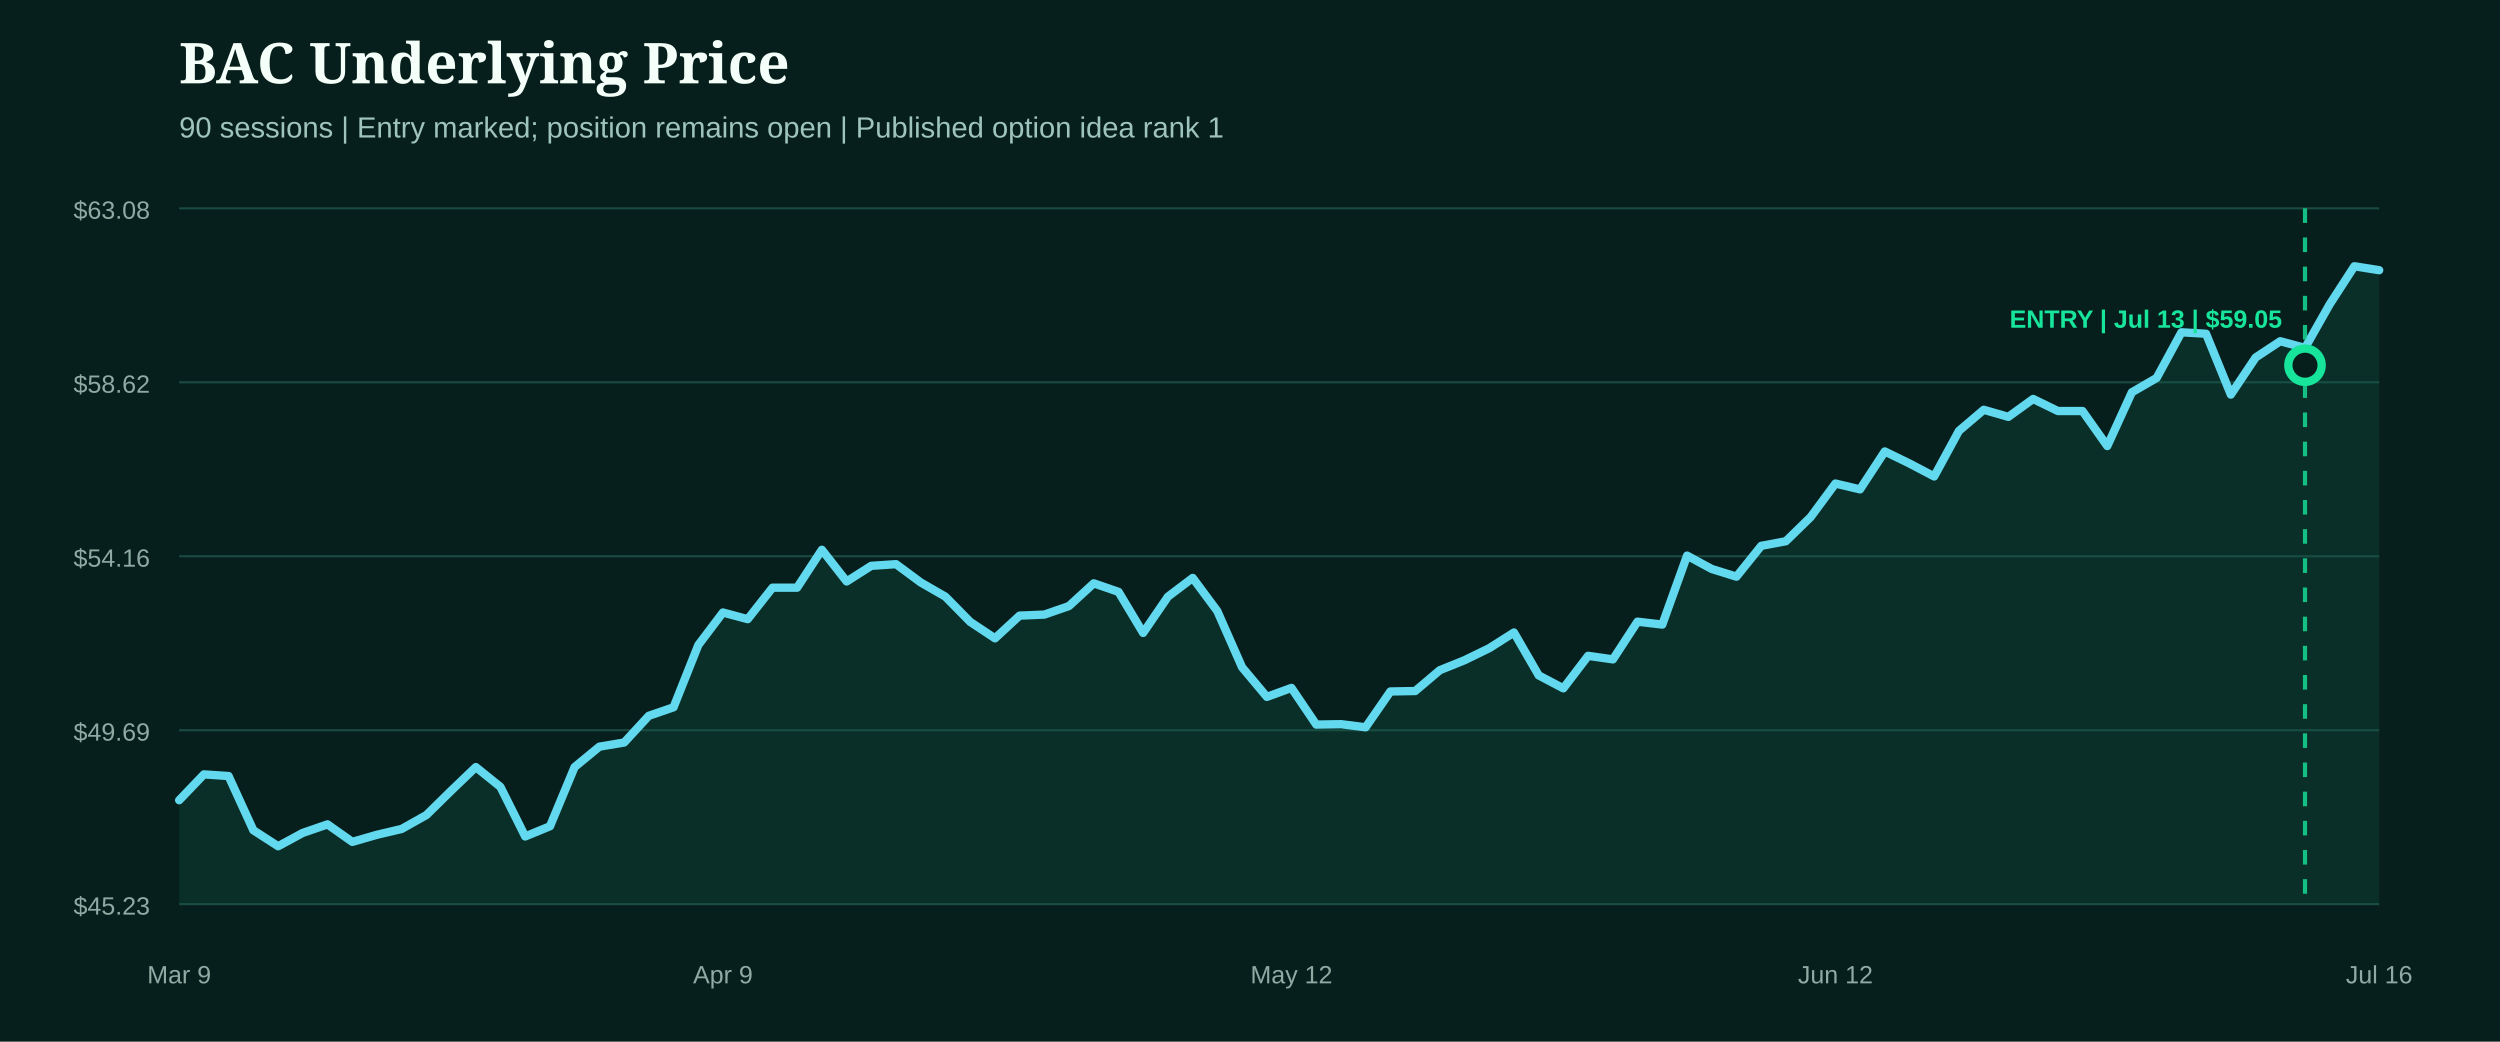
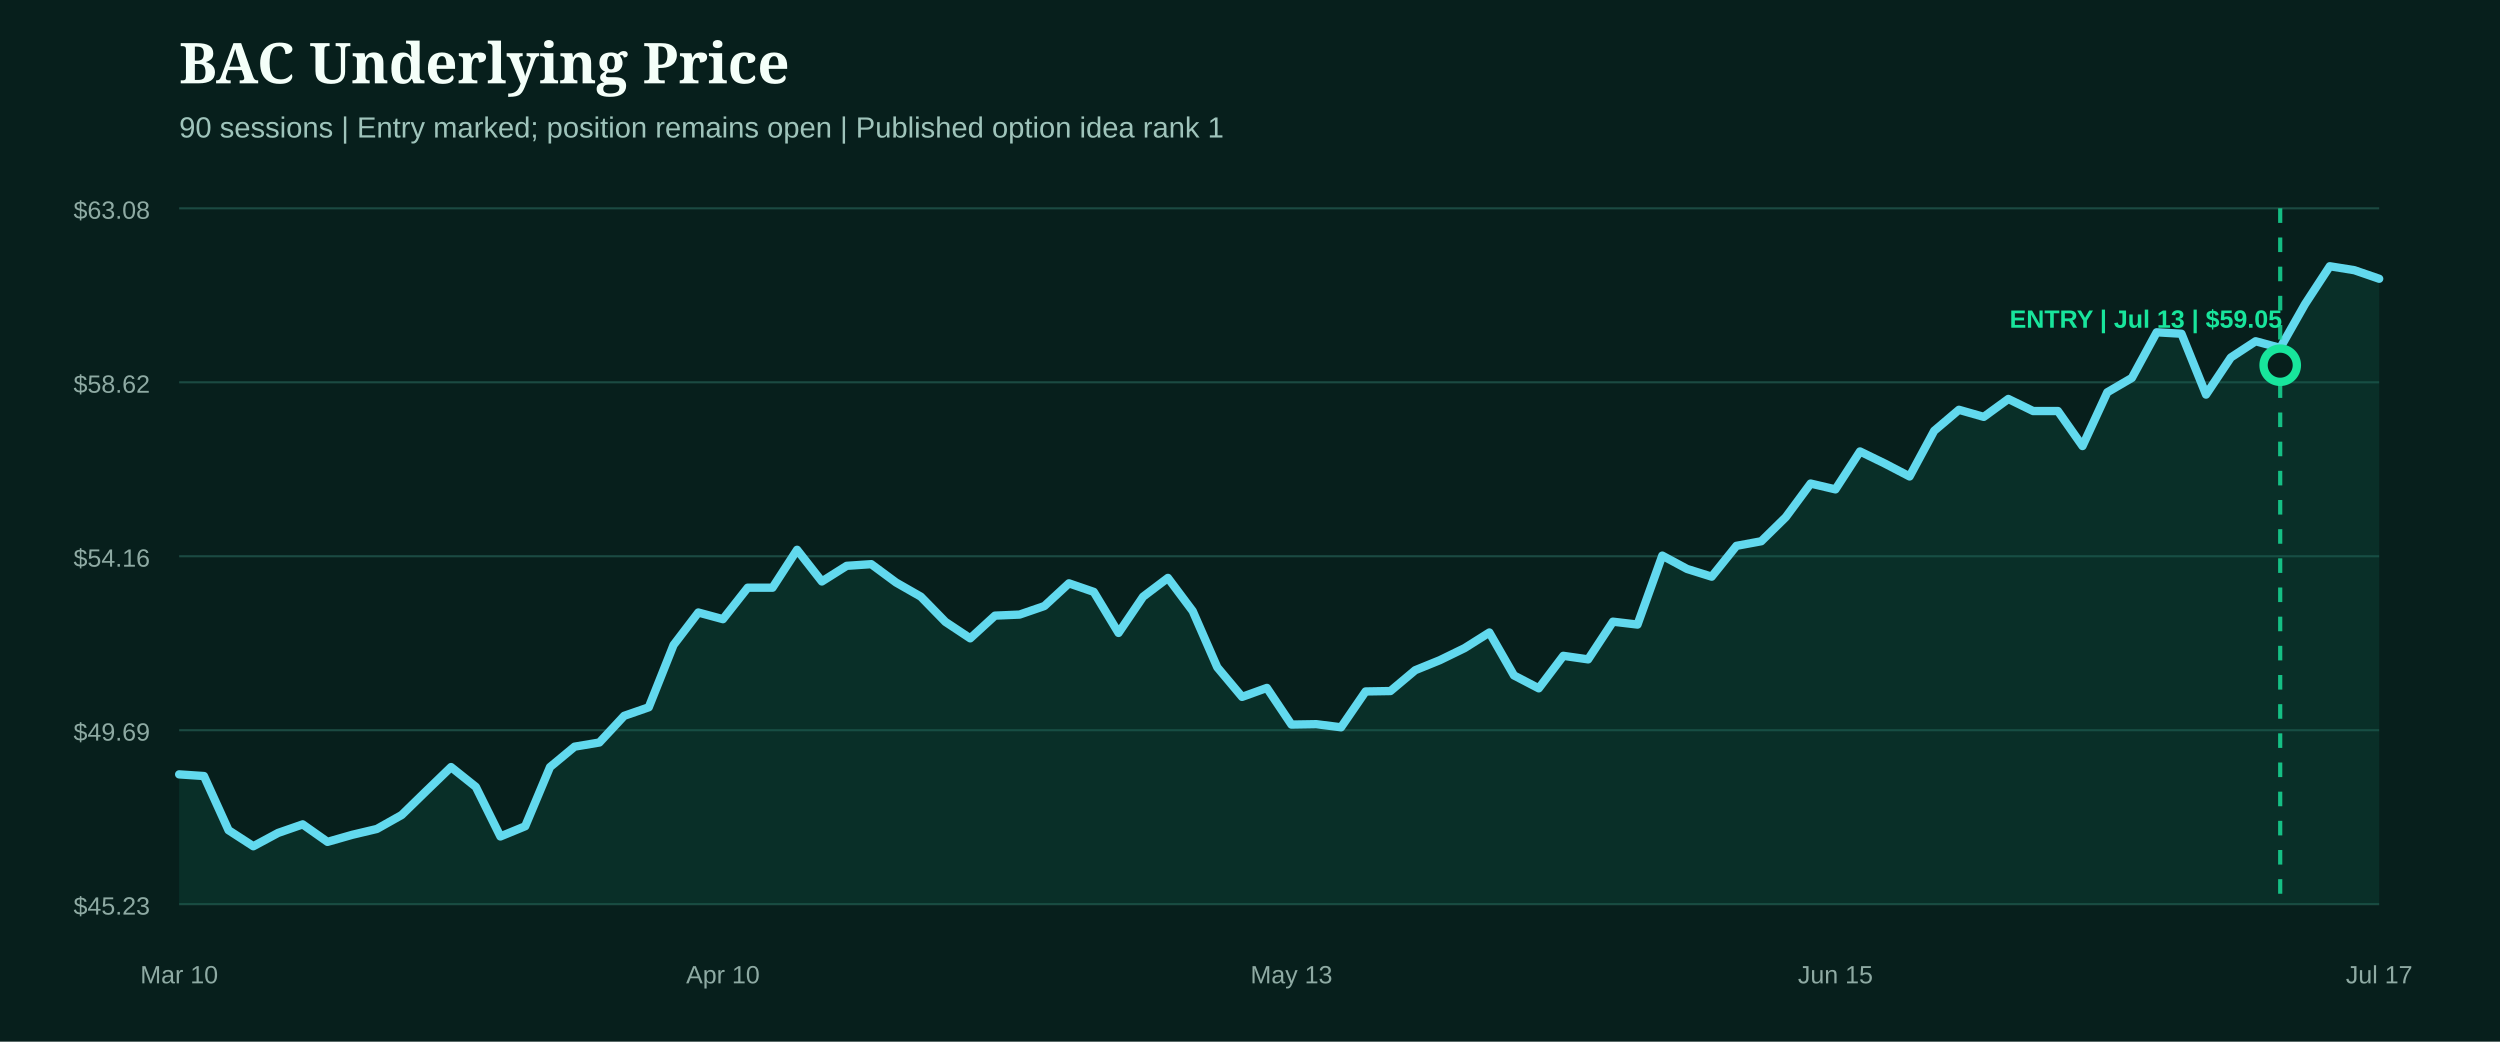
<svg xmlns="http://www.w3.org/2000/svg" width="1200" height="500" viewBox="0 0 1200 500" role="img" aria-label="BAC underlying price from entry">
  <rect width="1200" height="500" fill="#071f1c" />
  <style>.head{fill:#f4fff9;font:800 27px Georgia,serif}.sub{fill:#9fc4bb;font:14px Arial,sans-serif}.axis{fill:#8eaaa3;font:12px Arial,sans-serif}.marker{font:800 12px Arial,sans-serif}</style>
  <text x="86" y="40" class="head">BAC Underlying Price</text>
  <text x="86" y="66" class="sub">90 sessions | Entry marked; position remains open | Published option idea rank 1</text>
  <line x1="86" x2="1142" y1="100.0" y2="100.0" stroke="#1b4a42" stroke-width="1" />
  <text x="72" y="105.0" text-anchor="end" class="axis">$63.08</text>
  <line x1="86" x2="1142" y1="183.5" y2="183.5" stroke="#1b4a42" stroke-width="1" />
  <text x="72" y="188.5" text-anchor="end" class="axis">$58.62</text>
  <line x1="86" x2="1142" y1="267.0" y2="267.0" stroke="#1b4a42" stroke-width="1" />
  <text x="72" y="272.0" text-anchor="end" class="axis">$54.16</text>
  <line x1="86" x2="1142" y1="350.5" y2="350.5" stroke="#1b4a42" stroke-width="1" />
  <text x="72" y="355.5" text-anchor="end" class="axis">$49.69</text>
  <line x1="86" x2="1142" y1="434.0" y2="434.0" stroke="#1b4a42" stroke-width="1" />
  <text x="72" y="439.0" text-anchor="end" class="axis">$45.23</text>
-   <path d="M86.0,384.1 L97.9,371.7 L109.7,372.5 L121.6,398.5 L133.5,406.2 L145.3,399.8 L157.2,395.7 L169.1,404.1 L180.9,400.7 L192.8,397.9 L204.7,391.2 L216.5,379.6 L228.4,368.2 L240.2,377.7 L252.1,401.5 L264.0,396.6 L275.8,368.2 L287.7,358.4 L299.6,356.4 L311.4,343.6 L323.3,339.5 L335.2,309.6 L347.0,294.0 L358.9,297.2 L370.8,282.1 L382.6,282.1 L394.5,263.9 L406.4,279.1 L418.2,271.6 L430.1,270.8 L442.0,279.6 L453.8,286.4 L465.7,298.5 L477.6,306.4 L489.4,295.5 L501.3,295.0 L513.1,290.9 L525.0,280.0 L536.9,284.1 L548.7,303.8 L560.6,286.4 L572.5,277.4 L584.3,293.3 L596.2,320.3 L608.1,334.5 L619.9,330.2 L631.8,347.8 L643.7,347.6 L655.5,349.1 L667.4,331.9 L679.3,331.7 L691.1,321.7 L703.0,316.9 L714.9,311.1 L726.7,303.6 L738.6,324.2 L750.4,330.4 L762.3,314.8 L774.2,316.5 L786.0,298.4 L797.9,299.8 L809.8,266.7 L821.6,273.1 L833.5,276.8 L845.4,262.0 L857.2,259.8 L869.1,248.2 L881.0,232.1 L892.8,234.9 L904.7,216.7 L916.6,222.5 L928.4,228.7 L940.3,206.8 L952.2,196.7 L964.0,200.1 L975.9,191.5 L987.8,197.3 L999.6,197.3 L1011.5,214.1 L1023.3,188.3 L1035.2,181.4 L1047.1,159.5 L1058.9,160.2 L1070.8,189.4 L1082.7,171.6 L1094.5,163.8 L1106.4,167.0 L1118.3,146.0 L1130.1,127.8 L1142.0,129.7 L1142.0,434.0 L86.0,434.0 Z" fill="#0f5949" opacity="0.28" />
-   <path d="M86.0,384.1 L97.9,371.7 L109.7,372.5 L121.6,398.5 L133.5,406.2 L145.3,399.8 L157.2,395.7 L169.1,404.1 L180.9,400.7 L192.8,397.9 L204.7,391.2 L216.5,379.6 L228.4,368.2 L240.2,377.7 L252.1,401.5 L264.0,396.6 L275.8,368.2 L287.7,358.4 L299.6,356.4 L311.4,343.6 L323.3,339.5 L335.2,309.6 L347.0,294.0 L358.9,297.2 L370.8,282.1 L382.6,282.1 L394.5,263.9 L406.4,279.1 L418.2,271.6 L430.1,270.8 L442.0,279.6 L453.8,286.4 L465.7,298.5 L477.6,306.4 L489.4,295.5 L501.3,295.0 L513.1,290.9 L525.0,280.0 L536.9,284.1 L548.7,303.8 L560.6,286.4 L572.5,277.4 L584.3,293.3 L596.2,320.3 L608.1,334.5 L619.9,330.2 L631.8,347.8 L643.7,347.6 L655.5,349.1 L667.4,331.9 L679.3,331.7 L691.1,321.7 L703.0,316.9 L714.9,311.1 L726.7,303.6 L738.6,324.2 L750.4,330.4 L762.3,314.8 L774.2,316.5 L786.0,298.4 L797.9,299.8 L809.8,266.7 L821.6,273.1 L833.5,276.8 L845.4,262.0 L857.2,259.8 L869.1,248.2 L881.0,232.1 L892.8,234.9 L904.7,216.7 L916.6,222.5 L928.4,228.7 L940.3,206.8 L952.2,196.7 L964.0,200.1 L975.9,191.5 L987.8,197.3 L999.6,197.3 L1011.5,214.1 L1023.3,188.3 L1035.2,181.4 L1047.1,159.5 L1058.9,160.2 L1070.8,189.4 L1082.7,171.6 L1094.5,163.8 L1106.4,167.0 L1118.3,146.0 L1130.1,127.8 L1142.0,129.7" fill="none" stroke="#62d9ee" stroke-width="4" stroke-linecap="round" stroke-linejoin="round" />
+   <path d="M86.0,371.7 L97.9,372.5 L109.7,398.5 L121.6,406.2 L133.5,399.8 L145.3,395.7 L157.2,404.1 L169.1,400.7 L180.9,397.9 L192.8,391.2 L204.7,379.6 L216.5,368.2 L228.4,377.7 L240.2,401.5 L252.1,396.6 L264.0,368.2 L275.8,358.4 L287.7,356.4 L299.6,343.6 L311.4,339.5 L323.3,309.6 L335.2,294.0 L347.0,297.2 L358.9,282.1 L370.8,282.1 L382.6,263.9 L394.5,279.1 L406.4,271.6 L418.2,270.8 L430.1,279.6 L442.0,286.4 L453.8,298.5 L465.7,306.4 L477.6,295.5 L489.4,295.0 L501.3,290.9 L513.1,280.0 L525.0,284.1 L536.9,303.8 L548.7,286.4 L560.6,277.4 L572.5,293.3 L584.3,320.3 L596.2,334.5 L608.1,330.2 L619.9,347.8 L631.8,347.6 L643.7,349.1 L655.5,331.9 L667.4,331.7 L679.3,321.7 L691.1,316.9 L703.0,311.1 L714.9,303.6 L726.7,324.2 L738.6,330.4 L750.4,314.8 L762.3,316.5 L774.2,298.4 L786.0,299.8 L797.9,266.7 L809.8,273.1 L821.6,276.8 L833.5,262.0 L845.4,259.8 L857.2,248.2 L869.1,232.1 L881.0,234.9 L892.8,216.7 L904.7,222.5 L916.6,228.7 L928.4,206.8 L940.3,196.7 L952.2,200.1 L964.0,191.5 L975.9,197.3 L987.8,197.3 L999.6,214.1 L1011.5,188.3 L1023.3,181.4 L1035.2,159.5 L1047.1,160.2 L1058.9,189.4 L1070.8,171.6 L1082.7,163.8 L1094.5,167.0 L1106.4,146.0 L1118.3,127.8 L1130.1,129.7 L1142.0,133.8 L1142.0,434.0 L86.0,434.0 Z" fill="#0f5949" opacity="0.28" />
+   <path d="M86.0,371.7 L97.9,372.5 L109.7,398.5 L121.6,406.2 L133.5,399.8 L145.3,395.7 L157.2,404.1 L169.1,400.7 L180.9,397.9 L192.8,391.2 L204.7,379.6 L216.5,368.2 L228.4,377.7 L240.2,401.5 L252.1,396.6 L264.0,368.2 L275.8,358.4 L287.7,356.4 L299.6,343.6 L311.4,339.5 L323.3,309.6 L335.2,294.0 L347.0,297.2 L358.9,282.1 L370.8,282.1 L382.6,263.9 L394.5,279.1 L406.4,271.6 L418.2,270.8 L430.1,279.6 L442.0,286.4 L453.8,298.5 L465.7,306.4 L477.6,295.5 L489.4,295.0 L501.3,290.9 L513.1,280.0 L525.0,284.1 L536.9,303.8 L548.7,286.4 L560.6,277.4 L572.5,293.3 L584.3,320.3 L596.2,334.5 L608.1,330.2 L619.9,347.8 L631.8,347.6 L643.7,349.1 L655.5,331.9 L667.4,331.7 L679.3,321.7 L691.1,316.9 L703.0,311.1 L714.9,303.6 L726.7,324.2 L738.6,330.4 L750.4,314.8 L762.3,316.5 L774.2,298.4 L786.0,299.8 L797.9,266.7 L809.8,273.1 L821.6,276.8 L833.5,262.0 L845.4,259.8 L857.2,248.2 L869.1,232.1 L881.0,234.9 L892.8,216.7 L904.7,222.5 L916.6,228.7 L928.4,206.8 L940.3,196.7 L952.2,200.1 L964.0,191.5 L975.9,197.3 L987.8,197.3 L999.6,214.1 L1011.5,188.3 L1023.3,181.4 L1035.2,159.5 L1047.1,160.2 L1058.9,189.4 L1070.8,171.6 L1082.7,163.8 L1094.5,167.0 L1106.4,146.0 L1118.3,127.8 L1130.1,129.7 L1142.0,133.8" fill="none" stroke="#62d9ee" stroke-width="4" stroke-linecap="round" stroke-linejoin="round" />
  <g>
-     <line x1="1106.4" x2="1106.4" y1="100" y2="434" stroke="#18e59c" stroke-width="2" stroke-dasharray="7 7" opacity="0.8" />
-     <circle cx="1106.4" cy="175.3" r="8" fill="#071f1c" stroke="#18e59c" stroke-width="4" />
+     <line x1="1094.5" x2="1094.5" y1="100" y2="434" stroke="#18e59c" stroke-width="2" stroke-dasharray="7 7" opacity="0.8" />
+     <circle cx="1094.5" cy="175.3" r="8" fill="#071f1c" stroke="#18e59c" stroke-width="4" />
    <text x="1030.0" y="157.3" text-anchor="middle" class="marker" fill="#18e59c">ENTRY | Jul 13 | $59.05</text>
  </g>
-   <text x="86.0" y="472" text-anchor="middle" class="axis">Mar 9</text>
-   <text x="347.0" y="472" text-anchor="middle" class="axis">Apr 9</text>
-   <text x="619.9" y="472" text-anchor="middle" class="axis">May 12</text>
-   <text x="881.0" y="472" text-anchor="middle" class="axis">Jun 12</text>
-   <text x="1142.0" y="472" text-anchor="middle" class="axis">Jul 16</text>
+   <text x="86.0" y="472" text-anchor="middle" class="axis">Mar 10</text>
+   <text x="347.0" y="472" text-anchor="middle" class="axis">Apr 10</text>
+   <text x="619.9" y="472" text-anchor="middle" class="axis">May 13</text>
+   <text x="881.0" y="472" text-anchor="middle" class="axis">Jun 15</text>
+   <text x="1142.0" y="472" text-anchor="middle" class="axis">Jul 17</text>
</svg>
